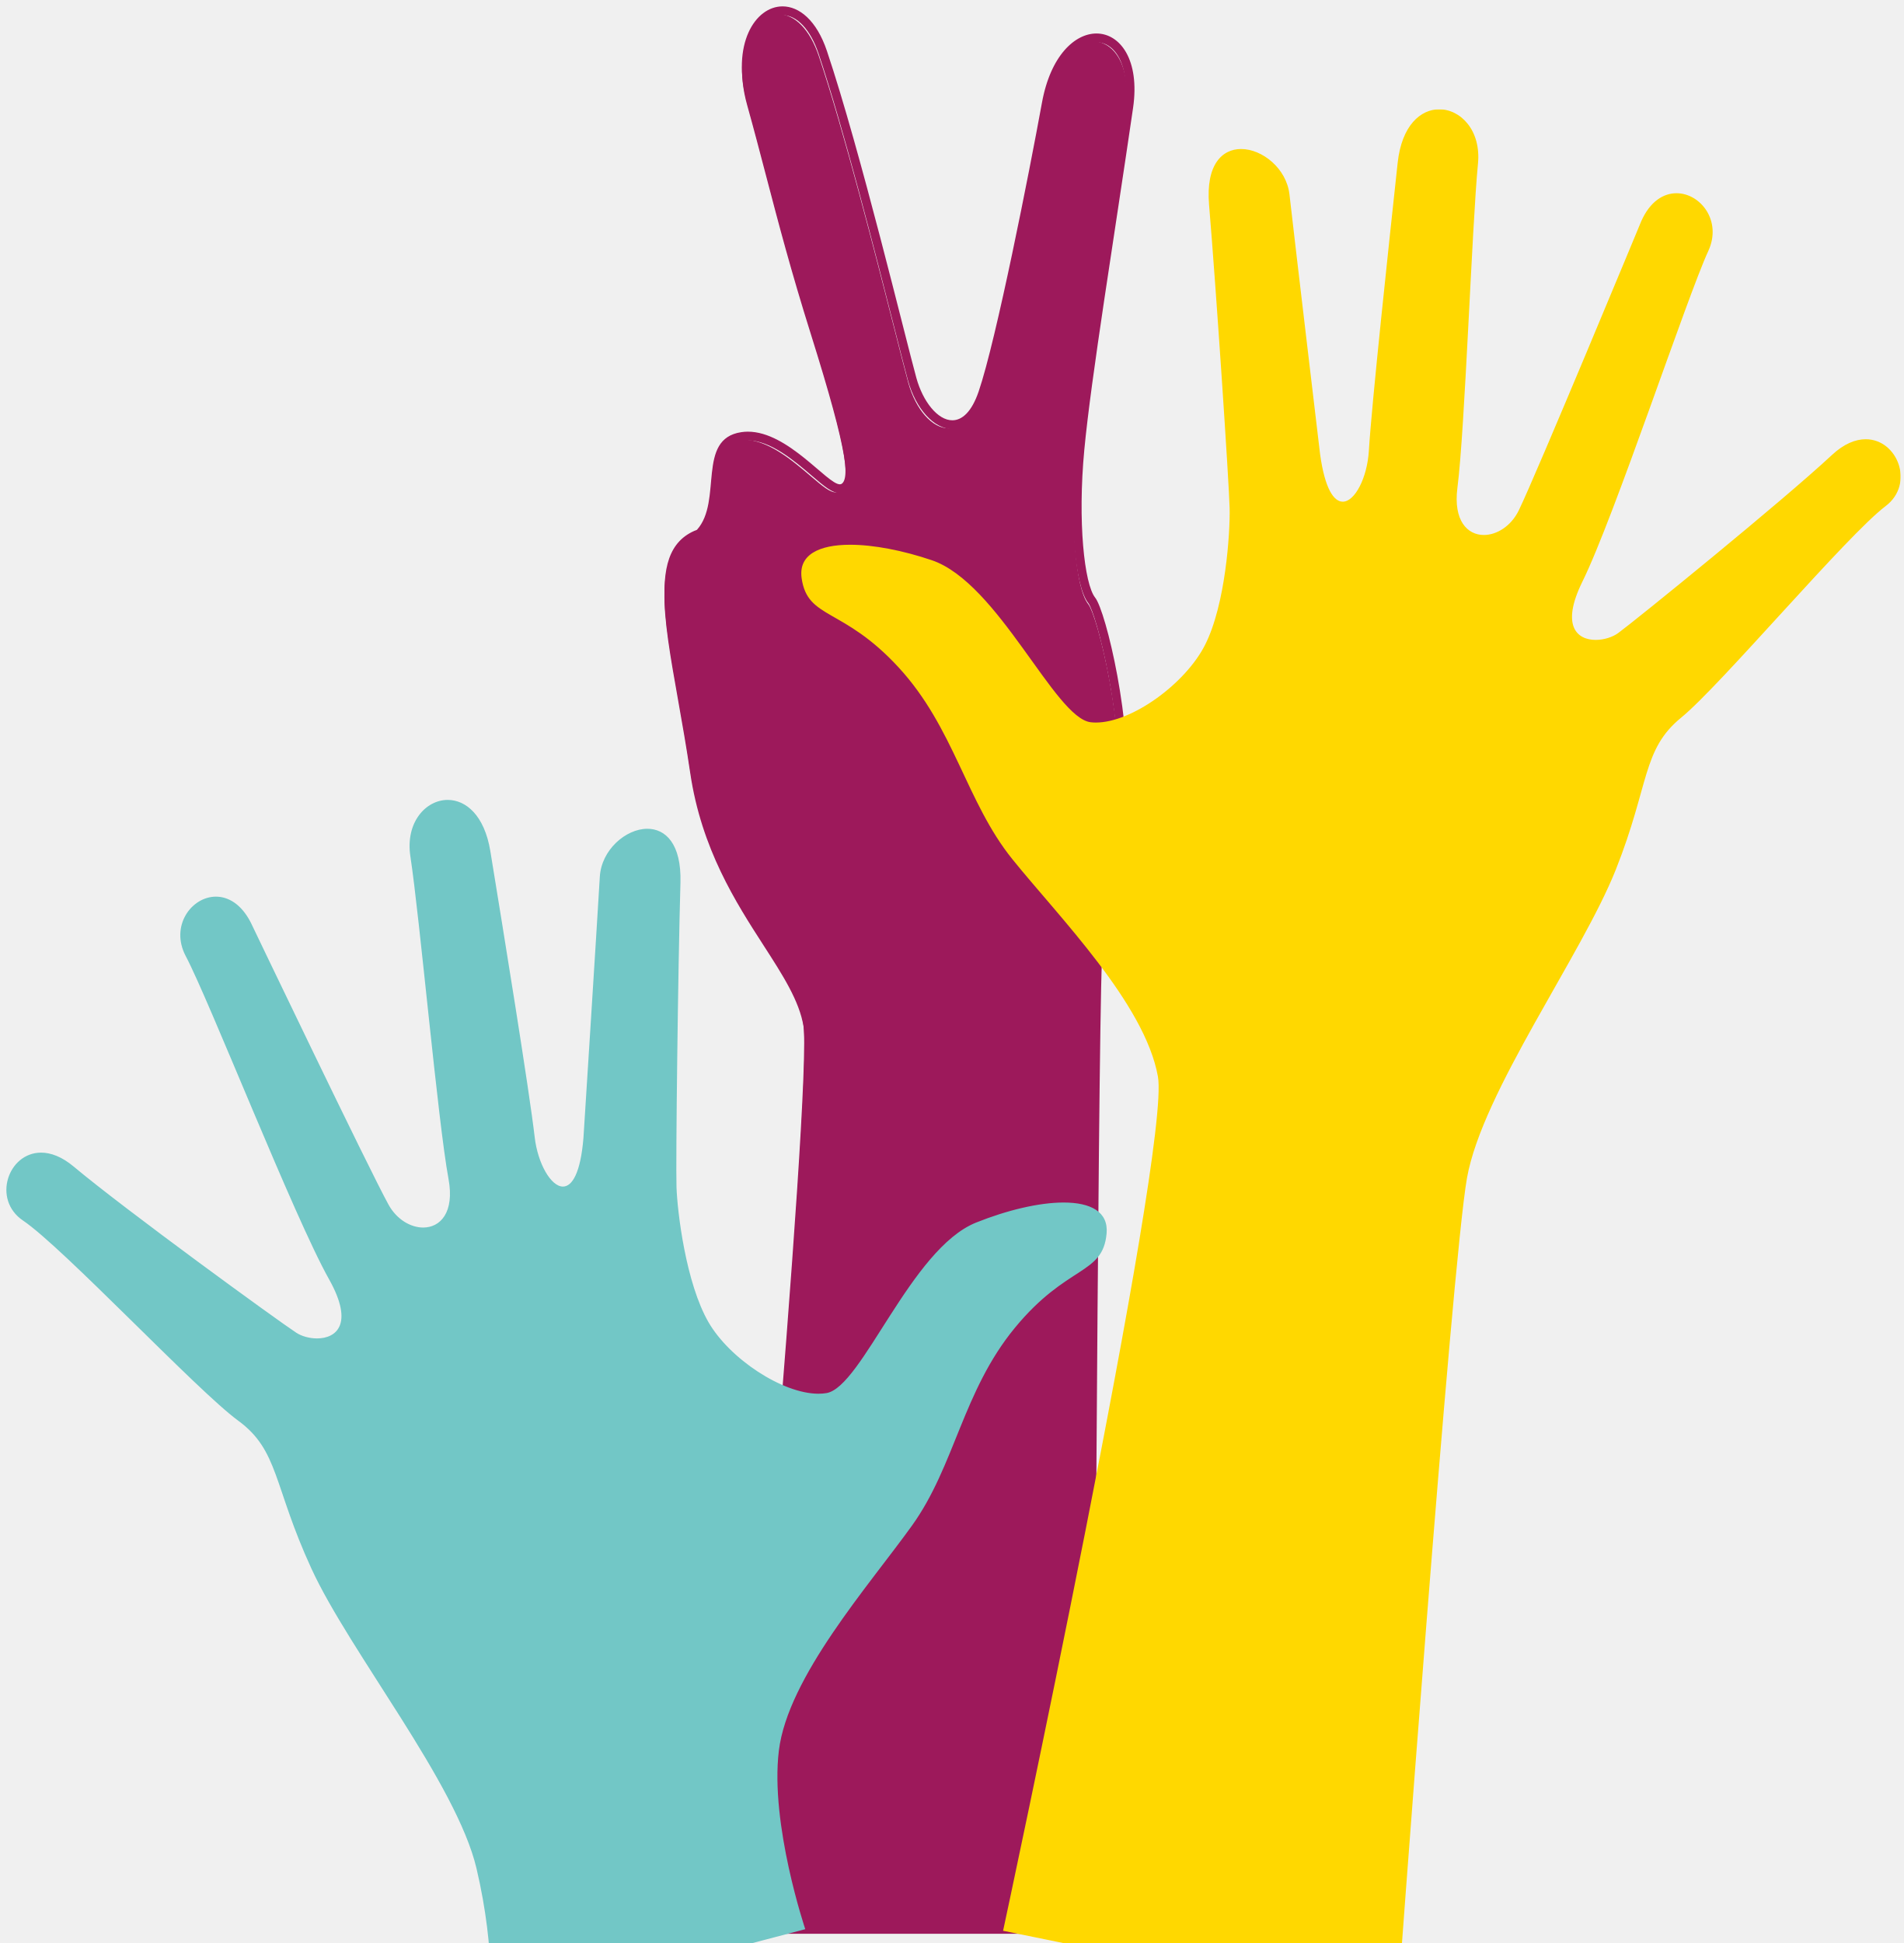
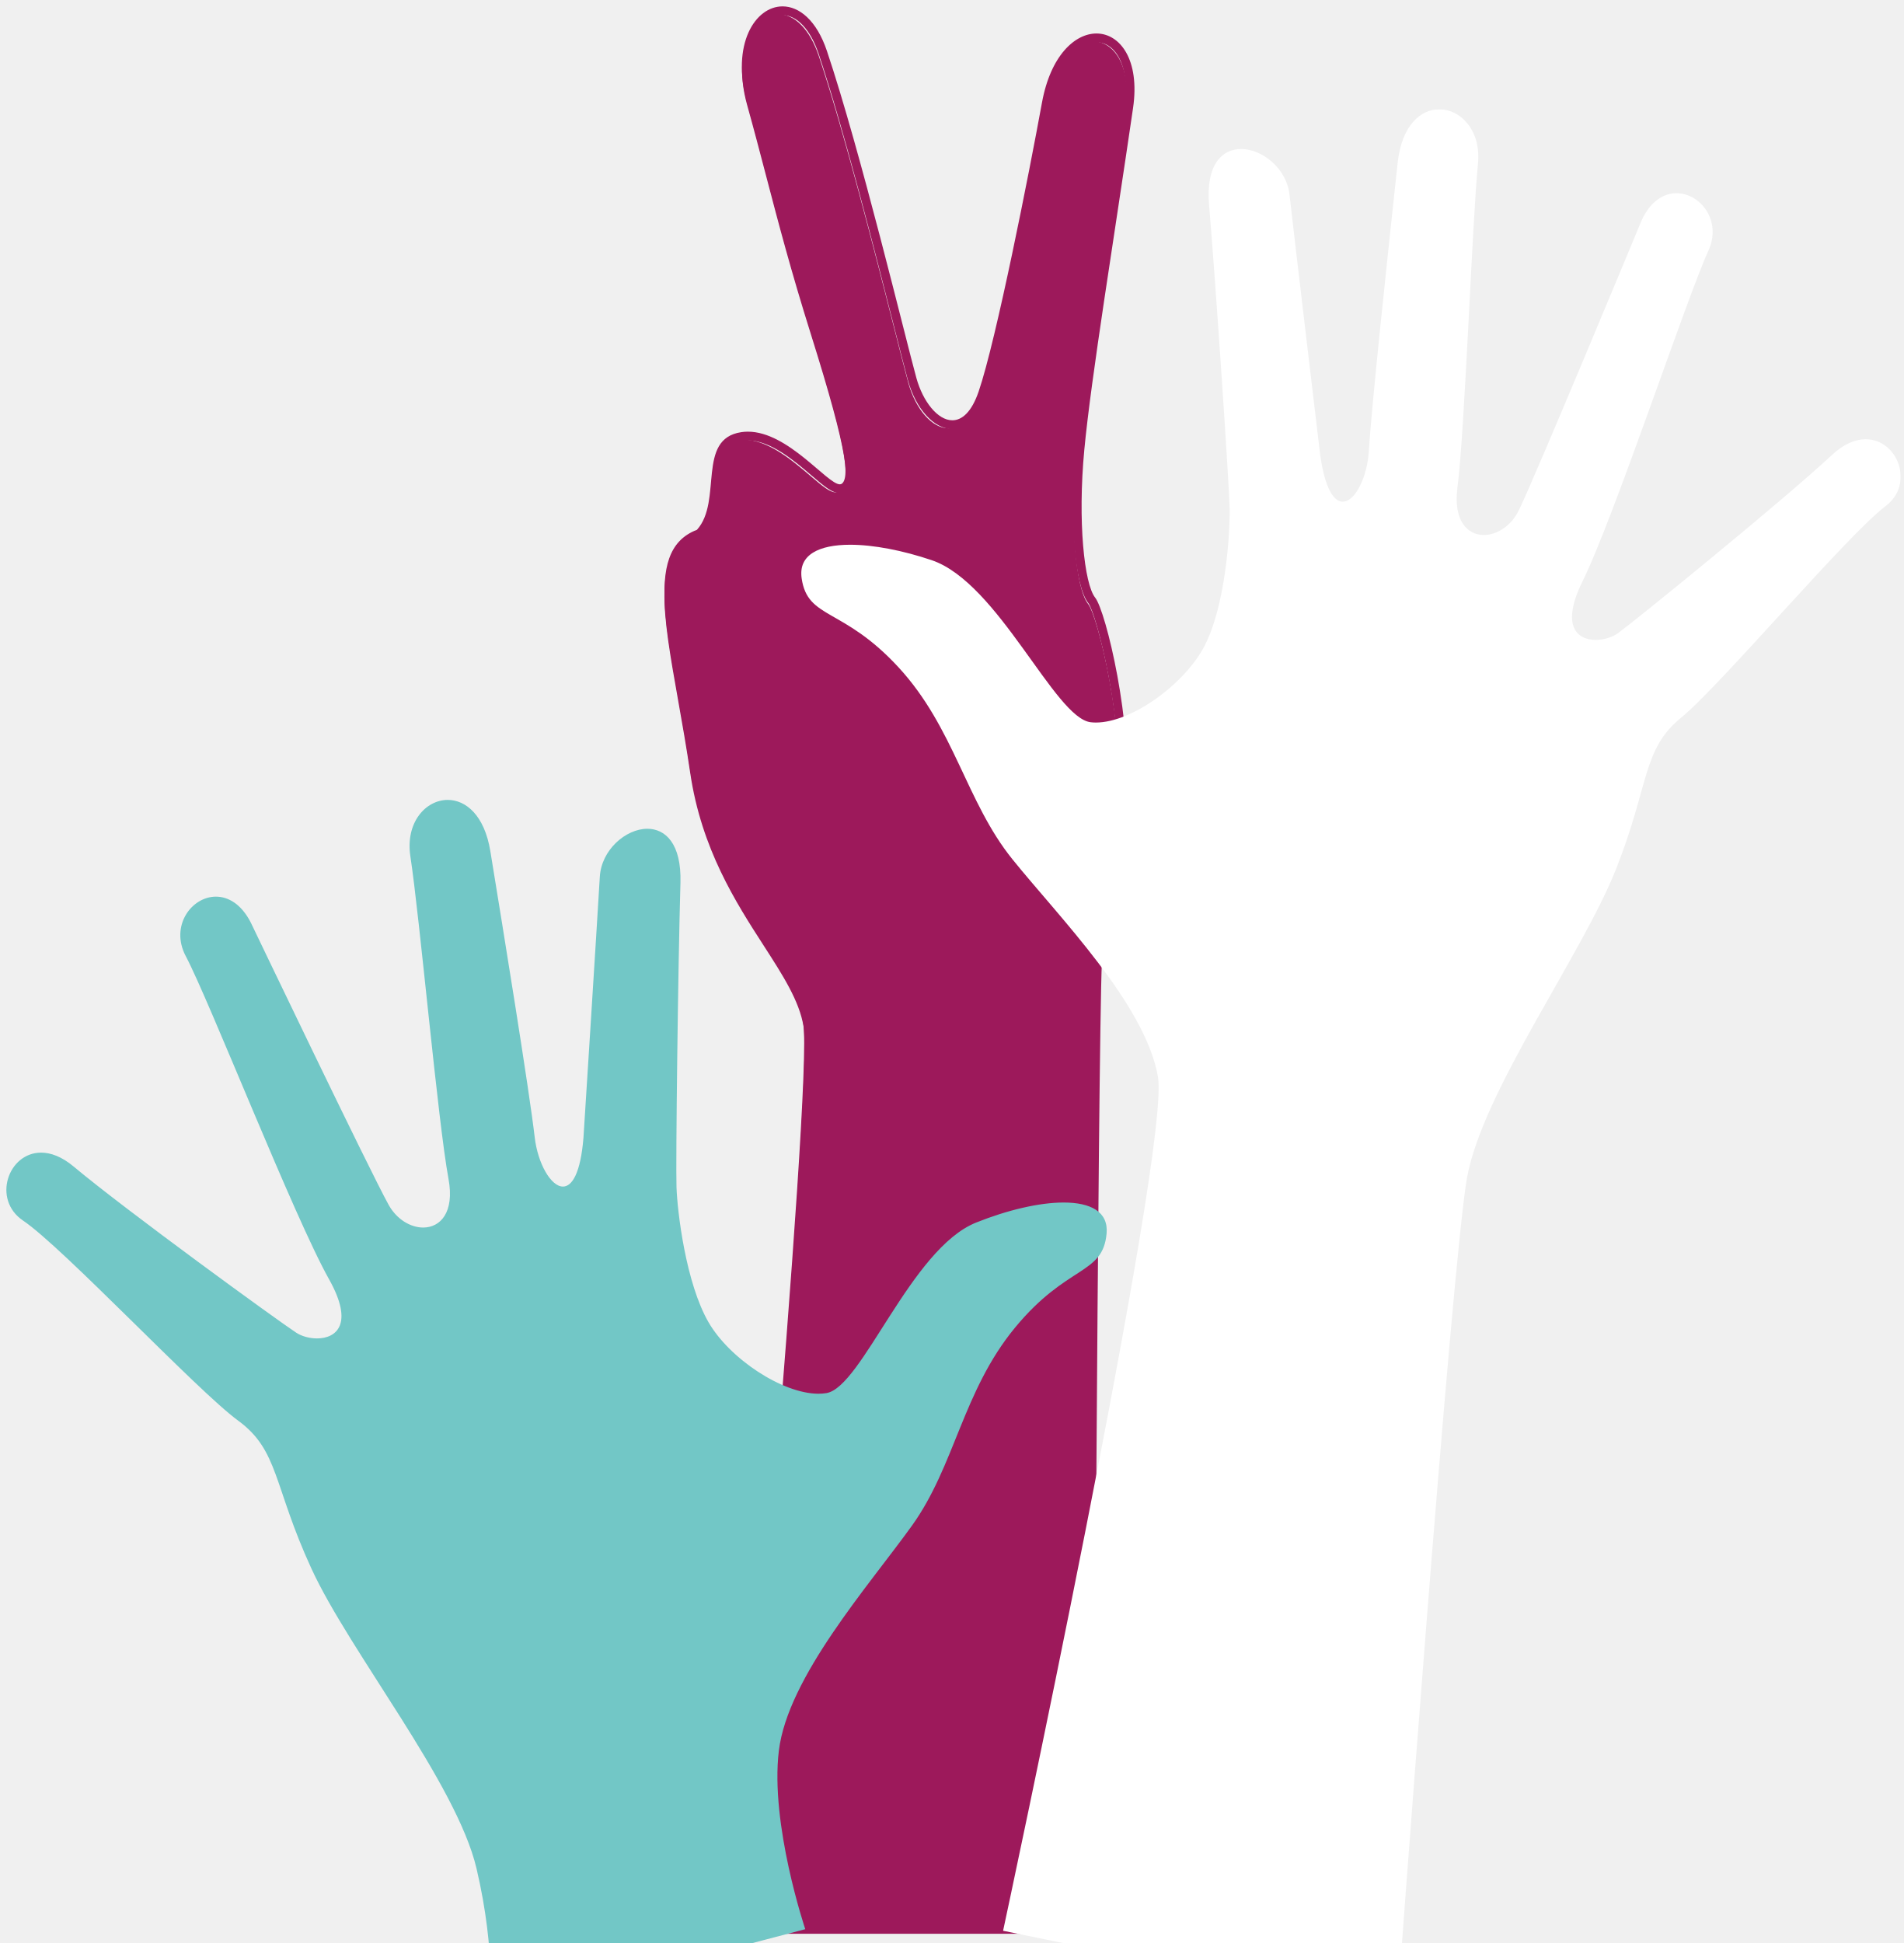
<svg xmlns="http://www.w3.org/2000/svg" xmlns:xlink="http://www.w3.org/1999/xlink" width="243px" height="248px" viewBox="0 0 243 248" version="1.1">
  <defs>
    <polygon id="path-1" points="140.8 0.137 140.8 242.901 0.465 242.901 0.465 0.137" />
  </defs>
  <g id="home" stroke="none" stroke-width="1" fill="none" fill-rule="evenodd">
    <g id="Mobile-Portrait-Copy-2" transform="translate(-38, -7627)">
      <g id="initiative-ergreifen" transform="translate(10, 7598)">
        <g id="Group">
          <g transform="translate(22, 22)">
            <g id="Page-1" transform="translate(0.813688, 0.813688)">
              <g id="hände">
                <g transform="translate(6, 7)">
                  <path d="M93.193,246 C94.072,236.363 103.013,137.731 101.752,130.177 C101.21,126.923 99.104,123.655 96.665,119.872 C93.126,114.384 88.724,107.554 87.292,97.85 C86.803,94.533 86.263,91.488 85.741,88.544 C83.745,77.289 82.425,69.853 87.804,67.803 L87.931,67.756 L88.021,67.656 C89.538,65.968 89.75,63.587 89.955,61.283 C90.257,57.886 90.584,55.782 93.353,55.367 C93.601,55.329 93.858,55.311 94.116,55.311 C97.22,55.311 100.35,57.981 102.637,59.932 C104.254,61.312 105.134,62.033 105.879,62.033 C106.102,62.033 106.309,61.966 106.478,61.836 C107.785,60.833 107.566,57.349 102.688,41.83 C100.155,33.776 98.541,27.611 96.98,21.649 C96.179,18.588 95.423,15.698 94.553,12.583 C93.445,8.613 93.784,4.926 95.459,2.72 C96.301,1.611 97.399,1 98.551,1 C100.654,1 102.579,2.992 103.701,6.33 C106.916,15.893 110.982,31.87 113.413,41.415 C114.18,44.428 114.785,46.808 115.124,48.036 C116.069,51.464 118.183,53.857 120.263,53.857 C121.407,53.857 123.013,53.153 124.16,49.798 C126.552,42.805 130.931,20.2 132.277,12.833 C133.334,7.051 136.263,4.463 138.697,4.463 C139.738,4.463 140.681,4.919 141.427,5.781 C142.805,7.376 143.301,10.061 142.822,13.343 C142.096,18.321 141.315,23.456 140.56,28.424 C138.827,39.826 137.19,50.597 136.584,57.011 C135.773,65.591 136.448,74.24 138.088,76.29 C139.326,77.836 142.807,92.194 141.952,101.777 C141.573,106.018 141.023,108.149 140.491,110.211 C139.788,112.932 139.125,115.502 138.833,122.324 C138.337,133.878 137.837,237.417 137.796,246 L93.193,246 Z" id="Fill-1" fill="#9D195B" />
                  <path d="M99.077,0 C95.583,0 92.47,4.828 94.547,12.286 C97.139,21.586 98.869,29.422 102.672,41.537 C106.476,53.653 107.945,59.926 106.649,60.921 C106.576,60.977 106.49,61.003 106.39,61.003 C104.792,61.003 99.797,54.283 94.65,54.283 C94.369,54.283 94.087,54.304 93.805,54.347 C88.048,55.211 91.459,63.124 88.151,66.809 C80.889,69.579 84.866,80.999 87.287,97.444 C89.707,113.887 100.424,121.976 101.722,129.766 C103.018,137.554 93.117,246 93.117,246 L138.804,246 C138.804,246 139.323,133.963 139.841,121.848 C140.359,109.734 142.089,111.029 142.952,101.337 C143.817,91.642 140.359,77.194 138.978,75.463 C137.595,73.733 136.73,65.769 137.595,56.596 C138.46,47.421 141.424,29.402 143.817,12.979 C144.719,6.798 142.145,3.461 139.146,3.461 C136.395,3.463 133.287,6.276 132.191,12.285 C130.571,21.169 126.357,42.576 124.109,49.153 C123.213,51.778 121.987,52.831 120.747,52.831 C118.881,52.831 116.989,50.439 116.158,47.423 C114.775,42.405 108.996,18.369 104.746,5.708 C103.416,1.744 101.178,0 99.077,0 M99.077,1.119 C100.924,1.119 102.648,2.967 103.688,6.064 C106.889,15.605 110.946,31.561 113.369,41.094 C114.136,44.108 114.741,46.489 115.08,47.721 C116.091,51.389 118.42,53.95 120.747,53.95 C122.073,53.95 123.916,53.18 125.167,49.514 C127.566,42.494 131.946,19.86 133.291,12.486 C134.287,7.026 136.949,4.58 139.148,4.58 C140.02,4.58 140.816,4.969 141.45,5.704 C142.7,7.15 143.16,9.744 142.712,12.816 C141.987,17.788 141.209,22.921 140.455,27.884 C138.724,39.29 137.089,50.064 136.482,56.491 C135.647,65.337 136.359,73.979 138.104,76.162 C139.125,77.438 142.721,91.352 141.84,101.237 C141.466,105.431 140.922,107.539 140.398,109.576 C139.72,112.206 139.019,114.924 138.725,121.8 C138.239,133.15 137.749,233.151 137.691,244.881 L94.341,244.881 C95.483,232.313 104.07,137.062 102.823,129.582 C102.263,126.214 100.133,122.904 97.663,119.071 C94.162,113.631 89.802,106.86 88.393,97.28 C87.904,93.957 87.338,90.773 86.842,87.963 C84.72,75.986 83.832,69.653 88.549,67.854 L88.801,67.757 L88.982,67.555 C90.62,65.731 90.851,63.144 91.053,60.862 C91.372,57.281 91.724,55.79 93.971,55.452 C94.192,55.42 94.421,55.402 94.65,55.402 C97.542,55.402 100.577,57.995 102.792,59.888 C104.422,61.281 105.407,62.122 106.39,62.122 C106.737,62.122 107.063,62.014 107.328,61.809 C108.934,60.577 108.796,57.309 103.739,41.201 C101.216,33.163 99.605,27.009 98.05,21.057 C97.249,17.996 96.494,15.104 95.624,11.986 C94.565,8.185 94.868,4.683 96.435,2.616 C97.169,1.65 98.106,1.119 99.077,1.119" id="Fill-3" fill="#9D195B" />
                  <g id="Group-9" transform="translate(0, 101)" fill="#72C7C6">
                    <path d="M62.322,154.257 C62.473,152.038 62.657,145.476 60.557,136.552 C58.992,129.899 53.475,121.277 48.14,112.936 C44.666,107.504 41.384,102.374 39.452,98.177 C37.675,94.318 36.636,91.249 35.801,88.783 C34.334,84.446 33.365,81.58 29.899,79.048 C27.441,77.249 22.129,72.027 16.991,66.976 C11.18,61.263 5.171,55.354 2.44,53.514 C0.523,52.218 0.313,50.211 0.755,48.765 C1.292,47.004 2.735,45.865 4.43,45.865 C5.632,45.865 6.945,46.435 8.231,47.51 C14.771,52.988 34.252,67.168 36.713,68.77 C37.49,69.276 38.588,69.578 39.649,69.578 C41.135,69.578 42.282,69.013 42.882,67.987 C43.763,66.48 43.358,64.197 41.681,61.205 C39.102,56.607 34.483,45.65 30.409,35.983 C27.343,28.71 24.697,22.429 23.39,19.959 C22.546,18.364 22.55,16.637 23.403,15.22 C24.156,13.968 25.438,13.192 26.751,13.192 C28.302,13.192 29.704,14.254 30.694,16.18 C31.307,17.458 45.876,47.871 48.308,52.246 C49.383,54.179 51.305,55.427 53.203,55.427 C54.361,55.427 55.387,54.957 56.097,54.103 C56.81,53.244 57.545,51.587 56.987,48.566 C56.227,44.438 55.19,34.707 54.189,25.296 C53.402,17.903 52.659,10.919 52.123,7.408 C51.815,5.388 52.244,3.579 53.333,2.309 C54.13,1.378 55.226,0.845 56.338,0.845 C58.222,0.845 60.494,2.443 61.225,6.924 C62.581,15.22 66.179,37.253 66.884,43.388 C67.259,46.663 68.956,50.197 71.045,50.197 C72.242,50.197 73.763,49.029 74.22,43.469 C74.237,43.188 75.947,16.363 76.309,10.129 C76.494,6.975 79.421,4.53 81.818,4.53 C82.705,4.53 83.456,4.842 84.053,5.456 C85.061,6.495 85.556,8.357 85.484,10.842 C85.174,21.576 84.876,46.517 84.981,49.709 C85.099,53.28 86.269,62.264 89.142,67.237 C91.986,72.156 98.909,76.638 103.665,76.638 C104.052,76.638 104.424,76.608 104.775,76.549 C107.057,76.166 109.369,72.532 112.294,67.931 C115.689,62.59 119.539,56.535 123.989,54.752 C127.981,53.151 131.978,52.233 134.955,52.233 C137.029,52.233 138.526,52.673 139.287,53.507 C139.767,54.033 139.961,54.711 139.882,55.583 C139.649,58.161 138.413,58.964 136.167,60.42 C134.182,61.706 131.463,63.47 128.307,67.302 C124.628,71.772 122.657,76.653 120.752,81.372 C119.139,85.37 117.614,89.146 115.143,92.588 C114.086,94.06 112.841,95.691 111.523,97.419 C105.941,104.733 98.992,113.836 98.051,121.567 C97.025,129.993 100.405,141.343 101.261,144.031 L62.322,154.257 Z" id="Fill-5" />
                    <path d="M56.338,0.285 C53.545,0.285 50.907,3.146 51.57,7.493 C52.776,15.406 55.067,41.23 56.438,48.668 C57.228,52.959 55.38,54.867 53.204,54.867 C51.607,54.867 49.835,53.839 48.797,51.974 C46.345,47.565 31.192,15.923 31.192,15.923 C29.984,13.575 28.32,12.632 26.75,12.632 C23.619,12.632 20.869,16.391 22.896,20.221 C25.937,25.968 36.673,53.424 41.193,61.478 C44.421,67.232 42.09,69.019 39.65,69.019 C38.675,69.019 37.681,68.733 37.019,68.301 C34.701,66.792 15.238,52.651 8.589,47.082 C7.083,45.819 5.664,45.305 4.43,45.305 C0.216,45.305 -1.843,51.296 2.128,53.977 C7.265,57.442 24.342,75.674 29.57,79.501 C34.801,83.323 34.041,87.76 38.944,98.411 C43.846,109.062 57.454,125.8 60.013,136.679 C62.573,147.558 61.697,155 61.697,155 L101.977,144.423 C101.977,144.423 97.462,131.033 98.606,121.635 C99.751,112.238 110.104,100.566 115.597,92.913 C121.091,85.261 122.065,75.765 128.738,67.659 C135.411,59.554 139.959,60.958 140.439,55.634 C140.692,52.843 138.398,51.673 134.955,51.673 C131.83,51.673 127.756,52.639 123.781,54.232 C115.43,57.58 109.239,75.234 104.681,75.998 C104.356,76.052 104.017,76.078 103.664,76.078 C99.065,76.078 92.319,71.614 89.627,66.955 C86.728,61.94 85.643,52.839 85.539,49.69 C85.436,46.54 85.728,21.771 86.044,10.859 C86.187,5.875 84.131,3.969 81.818,3.969 C79.066,3.969 75.951,6.668 75.751,10.095 C75.384,16.401 73.662,43.422 73.662,43.422 C73.292,47.938 72.21,49.637 71.044,49.637 C69.506,49.637 67.822,46.675 67.437,43.325 C66.762,37.438 63.451,17.079 61.778,6.834 C61.023,2.215 58.63,0.285 56.338,0.285 M56.338,1.405 C57.992,1.405 60,2.878 60.674,7.015 C62.799,20.025 65.696,37.957 66.327,43.453 C66.739,47.043 68.616,50.757 71.044,50.757 C73.126,50.757 74.382,48.32 74.779,43.494 C74.795,43.223 76.504,16.398 76.868,10.161 C77.035,7.305 79.666,5.089 81.818,5.089 C82.547,5.089 83.165,5.343 83.652,5.846 C84.28,6.493 85.011,7.883 84.926,10.826 C84.616,21.572 84.318,46.534 84.423,49.726 C84.541,53.345 85.733,62.454 88.659,67.517 C91.588,72.584 98.741,77.198 103.664,77.198 C104.082,77.198 104.486,77.166 104.866,77.101 C107.394,76.678 109.765,72.95 112.765,68.231 C115.951,63.222 119.914,56.989 124.196,55.271 C128.125,53.697 132.046,52.793 134.957,52.793 C136.84,52.793 138.232,53.181 138.875,53.884 C139.242,54.288 139.39,54.826 139.326,55.532 C139.118,57.84 138.098,58.501 135.863,59.95 C133.847,61.257 131.087,63.045 127.875,66.947 C124.142,71.482 122.155,76.402 120.233,81.161 C118.633,85.128 117.12,88.874 114.689,92.26 C113.636,93.726 112.395,95.355 111.078,97.078 C105.455,104.446 98.457,113.617 97.496,121.499 C96.518,129.536 99.482,140.157 100.553,143.64 L62.922,153.52 C63.047,150.732 63.01,144.538 61.102,136.423 C59.515,129.678 53.972,121.015 48.612,112.635 C45.148,107.219 41.875,102.104 39.96,97.943 C38.194,94.11 37.162,91.056 36.332,88.603 C34.83,84.166 33.838,81.233 30.23,78.596 C27.803,76.821 22.506,71.612 17.382,66.576 C11.554,60.845 5.527,54.92 2.753,53.048 C1.09,51.925 0.906,50.184 1.289,48.93 C1.641,47.773 2.676,46.425 4.43,46.425 C5.499,46.425 6.689,46.949 7.873,47.941 C14.424,53.429 33.943,67.633 36.409,69.241 C37.271,69.802 38.485,70.139 39.65,70.139 C41.316,70.139 42.67,69.457 43.364,68.27 C44.353,66.577 43.951,64.109 42.167,60.93 C39.604,56.362 34.994,45.422 30.925,35.77 C27.854,28.482 25.201,22.188 23.883,19.697 C23.134,18.281 23.134,16.754 23.883,15.508 C24.534,14.426 25.632,13.752 26.75,13.752 C28.079,13.752 29.3,14.701 30.19,16.422 C30.905,17.917 45.389,48.145 47.82,52.519 C48.991,54.626 51.104,55.987 53.204,55.987 C54.529,55.987 55.71,55.445 56.526,54.462 C57.316,53.511 58.133,51.7 57.538,48.465 C56.78,44.36 55.746,34.643 54.746,25.247 C53.957,17.843 53.213,10.849 52.675,7.324 C52.393,5.468 52.776,3.818 53.757,2.675 C54.449,1.868 55.388,1.405 56.338,1.405" id="Fill-7" />
                  </g>
                  <g id="Group-15" transform="translate(101, 13)">
-                     <path d="M26.895,232.19 C28.784,223.376 48.156,132.568 46.544,123.508 C45.179,115.84 37.727,107.13 31.739,100.132 C30.327,98.481 28.991,96.921 27.852,95.507 C25.191,92.207 23.458,88.519 21.626,84.616 C19.461,80.009 17.222,75.244 13.295,70.984 C9.926,67.327 7.109,65.717 5.051,64.541 C2.723,63.209 1.441,62.475 1.066,59.914 C0.937,59.023 1.109,58.318 1.592,57.76 C2.431,56.79 4.199,56.277 6.704,56.277 C9.6,56.277 13.231,56.965 16.931,58.216 C21.483,59.755 25.667,65.588 29.357,70.736 C32.538,75.171 35.051,78.673 37.357,78.931 C37.587,78.957 37.827,78.968 38.072,78.968 C42.821,78.968 49.831,74.016 52.495,68.777 C55.102,63.656 55.783,54.622 55.706,51.051 C55.637,47.861 53.976,22.978 53.079,12.275 C52.867,9.744 53.281,7.835 54.279,6.751 C54.872,6.108 55.678,5.766 56.61,5.766 C58.981,5.766 61.871,7.94 62.224,11.061 C62.93,17.266 66.103,43.953 66.135,44.223 C66.735,48.578 67.895,50.78 69.586,50.78 C71.661,50.779 73.273,47.147 73.477,43.753 C73.852,37.525 76.334,14.578 77.149,7.039 C77.654,2.363 79.937,0.698 81.904,0.698 C82.992,0.698 84.08,1.207 84.887,2.095 C85.982,3.302 86.48,5.052 86.288,7.024 C85.943,10.56 85.581,17.575 85.196,25.001 C84.707,34.45 84.2,44.219 83.665,48.381 C83.282,51.357 84.066,52.962 84.789,53.783 C85.497,54.588 86.493,55.031 87.596,55.031 C89.585,55.031 91.531,53.677 92.554,51.582 C94.75,47.081 107.674,15.921 108.223,14.598 C109.143,12.546 110.553,11.409 112.187,11.409 C113.479,11.409 114.761,12.155 115.531,13.357 C116.397,14.708 116.471,16.396 115.736,17.985 C114.562,20.522 112.256,26.938 109.584,34.37 C106.033,44.242 102.01,55.433 99.679,60.164 C98.186,63.193 97.891,65.47 98.801,66.933 C99.399,67.892 100.489,68.421 101.872,68.421 C103.017,68.421 104.24,68.048 105.064,67.447 C107.439,65.712 126.167,50.491 132.414,44.664 C133.716,43.451 135.074,42.809 136.34,42.809 C137.993,42.809 139.433,43.914 140.008,45.625 C140.475,47.015 140.335,48.984 138.539,50.34 C135.906,52.33 130.214,58.555 124.709,64.575 C119.842,69.898 114.809,75.404 112.445,77.335 C109.115,80.054 108.3,82.966 107.067,87.376 C106.367,89.884 105.496,93.005 103.928,96.955 C102.223,101.25 99.217,106.552 96.035,112.167 C91.15,120.784 86.099,129.693 84.896,136.42 C83.028,146.851 76.598,233.876 75.985,242.223 L26.895,232.19 Z" id="Fill-10" fill="#FFD800" />
+                     <path d="M26.895,232.19 C28.784,223.376 48.156,132.568 46.544,123.508 C45.179,115.84 37.727,107.13 31.739,100.132 C30.327,98.481 28.991,96.921 27.852,95.507 C25.191,92.207 23.458,88.519 21.626,84.616 C19.461,80.009 17.222,75.244 13.295,70.984 C9.926,67.327 7.109,65.717 5.051,64.541 C2.723,63.209 1.441,62.475 1.066,59.914 C0.937,59.023 1.109,58.318 1.592,57.76 C2.431,56.79 4.199,56.277 6.704,56.277 C9.6,56.277 13.231,56.965 16.931,58.216 C21.483,59.755 25.667,65.588 29.357,70.736 C32.538,75.171 35.051,78.673 37.357,78.931 C37.587,78.957 37.827,78.968 38.072,78.968 C42.821,78.968 49.831,74.016 52.495,68.777 C55.102,63.656 55.783,54.622 55.706,51.051 C55.637,47.861 53.976,22.978 53.079,12.275 C52.867,9.744 53.281,7.835 54.279,6.751 C54.872,6.108 55.678,5.766 56.61,5.766 C58.981,5.766 61.871,7.94 62.224,11.061 C62.93,17.266 66.103,43.953 66.135,44.223 C66.735,48.578 67.895,50.78 69.586,50.78 C71.661,50.779 73.273,47.147 73.477,43.753 C73.852,37.525 76.334,14.578 77.149,7.039 C77.654,2.363 79.937,0.698 81.904,0.698 C82.992,0.698 84.08,1.207 84.887,2.095 C85.982,3.302 86.48,5.052 86.288,7.024 C85.943,10.56 85.581,17.575 85.196,25.001 C84.707,34.45 84.2,44.219 83.665,48.381 C83.282,51.357 84.066,52.962 84.789,53.783 C85.497,54.588 86.493,55.031 87.596,55.031 C89.585,55.031 91.531,53.677 92.554,51.582 C94.75,47.081 107.674,15.921 108.223,14.598 C109.143,12.546 110.553,11.409 112.187,11.409 C113.479,11.409 114.761,12.155 115.531,13.357 C116.397,14.708 116.471,16.396 115.736,17.985 C114.562,20.522 112.256,26.938 109.584,34.37 C106.033,44.242 102.01,55.433 99.679,60.164 C98.186,63.193 97.891,65.47 98.801,66.933 C99.399,67.892 100.489,68.421 101.872,68.421 C103.017,68.421 104.24,68.048 105.064,67.447 C107.439,65.712 126.167,50.491 132.414,44.664 C133.716,43.451 135.074,42.809 136.34,42.809 C137.993,42.809 139.433,43.914 140.008,45.625 C140.475,47.015 140.335,48.984 138.539,50.34 C135.906,52.33 130.214,58.555 124.709,64.575 C119.842,69.898 114.809,75.404 112.445,77.335 C109.115,80.054 108.3,82.966 107.067,87.376 C106.367,89.884 105.496,93.005 103.928,96.955 C102.223,101.25 99.217,106.552 96.035,112.167 C91.15,120.784 86.099,129.693 84.896,136.42 C83.028,146.851 76.598,233.876 75.985,242.223 L26.895,232.19 Z" id="Fill-10" fill="#FFFFFF" />
                    <g id="Group-14">
                      <mask id="mask-2" fill="white">
                        <use xlink:href="#path-1" />
                      </mask>
                      <g id="Clip-13" />
-                       <path d="M81.904,0.137 C79.537,0.137 77.111,2.173 76.592,6.979 C75.476,17.298 73.273,37.804 72.918,43.72 C72.713,47.131 71.148,50.22 69.586,50.22 C68.442,50.22 67.298,48.562 66.692,44.156 C66.692,44.156 63.493,17.274 62.782,10.998 C62.405,7.685 59.312,5.207 56.61,5.206 C54.193,5.206 52.089,7.188 52.52,12.322 C53.432,23.199 55.076,47.913 55.145,51.062 C55.212,54.213 54.624,63.358 51.996,68.524 C49.489,73.451 42.689,78.41 38.072,78.41 C37.849,78.41 37.632,78.398 37.42,78.373 C32.816,77.859 25.654,60.574 17.112,57.686 C13.432,56.443 9.701,55.717 6.704,55.717 C2.745,55.717 0.074,56.984 0.513,59.996 C1.283,65.286 5.761,63.634 12.883,71.363 C20.005,79.091 21.499,88.519 27.416,95.858 C33.333,103.199 44.335,114.285 45.993,123.604 C47.652,132.925 26.228,232.624 26.228,232.624 L76.496,242.901 C76.496,242.901 83.479,147.518 85.446,136.518 C87.415,125.515 100.123,108.062 104.449,97.16 C108.775,86.259 107.772,81.871 112.8,77.768 C117.825,73.663 133.923,54.527 138.877,50.786 C142.633,47.948 140.406,42.249 136.34,42.249 C135.046,42.249 133.565,42.826 132.031,44.257 C125.68,50.179 106.969,65.36 104.732,66.995 C104.035,67.504 102.933,67.862 101.872,67.862 C99.524,67.862 97.37,66.117 100.182,60.411 C104.265,52.123 113.514,24.124 116.246,18.219 C118.022,14.376 115.24,10.849 112.187,10.849 C110.55,10.849 108.836,11.862 107.705,14.382 C107.705,14.382 94.265,46.8 92.051,51.336 C91.074,53.336 89.25,54.471 87.596,54.471 C85.501,54.471 83.681,52.647 84.22,48.453 C85.187,40.953 86.069,15.046 86.845,7.078 C87.261,2.82 84.621,0.137 81.904,0.137 M81.904,1.257 C82.834,1.257 83.771,1.7 84.472,2.472 C85.459,3.559 85.907,5.157 85.729,6.969 C85.384,10.519 85.021,17.543 84.636,24.977 C84.148,34.413 83.642,44.17 83.109,48.31 C82.7,51.492 83.568,53.244 84.368,54.152 C85.185,55.08 86.331,55.591 87.596,55.591 C89.799,55.591 91.942,54.113 93.058,51.827 C95.254,47.327 108.103,16.353 108.736,14.826 C109.566,12.983 110.792,11.969 112.186,11.969 C113.29,11.969 114.391,12.616 115.059,13.658 C115.818,14.847 115.881,16.338 115.228,17.75 C114.043,20.31 111.732,26.738 109.056,34.18 C105.511,44.04 101.492,55.215 99.176,59.917 C97.591,63.132 97.305,65.591 98.326,67.228 C99.03,68.36 100.289,68.98 101.872,68.98 C103.129,68.98 104.478,68.566 105.394,67.898 C107.774,66.159 126.538,50.911 132.797,45.074 C133.994,43.958 135.219,43.368 136.34,43.368 C138.051,43.368 139.099,44.68 139.477,45.803 C140.002,47.365 139.525,48.893 138.202,49.893 C135.526,51.914 129.816,58.158 124.295,64.197 C119.441,69.507 114.421,74.996 112.09,76.901 C108.622,79.731 107.789,82.713 106.528,87.226 C105.831,89.721 104.963,92.825 103.407,96.748 C101.717,101.007 98.721,106.292 95.548,111.889 C90.639,120.547 85.563,129.5 84.343,136.321 C82.488,146.693 76.342,229.725 75.472,241.548 L27.561,231.754 C30.021,220.256 48.697,132.41 47.096,123.409 C45.705,115.592 38.197,106.818 32.166,99.769 C30.755,98.12 29.423,96.562 28.289,95.157 C25.671,91.909 23.951,88.251 22.132,84.378 C19.949,79.733 17.692,74.929 13.708,70.604 C10.279,66.885 7.419,65.25 5.33,64.054 C3.013,62.731 1.956,62.125 1.622,59.835 C1.517,59.112 1.645,58.554 2.016,58.126 C2.735,57.295 4.4,56.837 6.704,56.837 C9.54,56.837 13.108,57.515 16.752,58.746 C21.132,60.227 25.441,66.235 28.902,71.062 C32.163,75.608 34.74,79.201 37.295,79.487 C37.545,79.515 37.806,79.529 38.072,79.529 C42.997,79.529 50.25,74.426 52.995,69.031 C55.648,63.815 56.345,54.656 56.264,51.039 C56.197,47.847 54.535,22.941 53.638,12.228 C53.386,9.233 54.072,7.803 54.691,7.13 C55.183,6.596 55.829,6.326 56.61,6.326 C58.74,6.327 61.355,8.378 61.667,11.125 C62.372,17.331 65.546,44.02 65.581,44.309 C66.223,48.974 67.571,51.34 69.586,51.34 C72.088,51.34 73.814,47.499 74.036,43.787 C74.409,37.592 76.891,14.64 77.706,7.099 C78.171,2.792 80.18,1.257 81.904,1.257" id="Fill-12" fill="#FFD800" mask="url(#mask-2)" />
+                       <path d="M81.904,0.137 C79.537,0.137 77.111,2.173 76.592,6.979 C75.476,17.298 73.273,37.804 72.918,43.72 C72.713,47.131 71.148,50.22 69.586,50.22 C68.442,50.22 67.298,48.562 66.692,44.156 C66.692,44.156 63.493,17.274 62.782,10.998 C62.405,7.685 59.312,5.207 56.61,5.206 C54.193,5.206 52.089,7.188 52.52,12.322 C53.432,23.199 55.076,47.913 55.145,51.062 C55.212,54.213 54.624,63.358 51.996,68.524 C49.489,73.451 42.689,78.41 38.072,78.41 C37.849,78.41 37.632,78.398 37.42,78.373 C32.816,77.859 25.654,60.574 17.112,57.686 C13.432,56.443 9.701,55.717 6.704,55.717 C2.745,55.717 0.074,56.984 0.513,59.996 C1.283,65.286 5.761,63.634 12.883,71.363 C20.005,79.091 21.499,88.519 27.416,95.858 C33.333,103.199 44.335,114.285 45.993,123.604 C47.652,132.925 26.228,232.624 26.228,232.624 L76.496,242.901 C76.496,242.901 83.479,147.518 85.446,136.518 C87.415,125.515 100.123,108.062 104.449,97.16 C108.775,86.259 107.772,81.871 112.8,77.768 C117.825,73.663 133.923,54.527 138.877,50.786 C142.633,47.948 140.406,42.249 136.34,42.249 C135.046,42.249 133.565,42.826 132.031,44.257 C125.68,50.179 106.969,65.36 104.732,66.995 C104.035,67.504 102.933,67.862 101.872,67.862 C99.524,67.862 97.37,66.117 100.182,60.411 C104.265,52.123 113.514,24.124 116.246,18.219 C118.022,14.376 115.24,10.849 112.187,10.849 C110.55,10.849 108.836,11.862 107.705,14.382 C107.705,14.382 94.265,46.8 92.051,51.336 C91.074,53.336 89.25,54.471 87.596,54.471 C85.501,54.471 83.681,52.647 84.22,48.453 C85.187,40.953 86.069,15.046 86.845,7.078 C87.261,2.82 84.621,0.137 81.904,0.137 M81.904,1.257 C82.834,1.257 83.771,1.7 84.472,2.472 C85.459,3.559 85.907,5.157 85.729,6.969 C85.384,10.519 85.021,17.543 84.636,24.977 C84.148,34.413 83.642,44.17 83.109,48.31 C82.7,51.492 83.568,53.244 84.368,54.152 C85.185,55.08 86.331,55.591 87.596,55.591 C89.799,55.591 91.942,54.113 93.058,51.827 C95.254,47.327 108.103,16.353 108.736,14.826 C109.566,12.983 110.792,11.969 112.186,11.969 C113.29,11.969 114.391,12.616 115.059,13.658 C115.818,14.847 115.881,16.338 115.228,17.75 C114.043,20.31 111.732,26.738 109.056,34.18 C105.511,44.04 101.492,55.215 99.176,59.917 C97.591,63.132 97.305,65.591 98.326,67.228 C99.03,68.36 100.289,68.98 101.872,68.98 C103.129,68.98 104.478,68.566 105.394,67.898 C107.774,66.159 126.538,50.911 132.797,45.074 C133.994,43.958 135.219,43.368 136.34,43.368 C138.051,43.368 139.099,44.68 139.477,45.803 C140.002,47.365 139.525,48.893 138.202,49.893 C135.526,51.914 129.816,58.158 124.295,64.197 C119.441,69.507 114.421,74.996 112.09,76.901 C108.622,79.731 107.789,82.713 106.528,87.226 C105.831,89.721 104.963,92.825 103.407,96.748 C101.717,101.007 98.721,106.292 95.548,111.889 C90.639,120.547 85.563,129.5 84.343,136.321 C82.488,146.693 76.342,229.725 75.472,241.548 L27.561,231.754 C30.021,220.256 48.697,132.41 47.096,123.409 C45.705,115.592 38.197,106.818 32.166,99.769 C30.755,98.12 29.423,96.562 28.289,95.157 C25.671,91.909 23.951,88.251 22.132,84.378 C19.949,79.733 17.692,74.929 13.708,70.604 C10.279,66.885 7.419,65.25 5.33,64.054 C3.013,62.731 1.956,62.125 1.622,59.835 C1.517,59.112 1.645,58.554 2.016,58.126 C2.735,57.295 4.4,56.837 6.704,56.837 C9.54,56.837 13.108,57.515 16.752,58.746 C21.132,60.227 25.441,66.235 28.902,71.062 C32.163,75.608 34.74,79.201 37.295,79.487 C37.545,79.515 37.806,79.529 38.072,79.529 C42.997,79.529 50.25,74.426 52.995,69.031 C55.648,63.815 56.345,54.656 56.264,51.039 C56.197,47.847 54.535,22.941 53.638,12.228 C53.386,9.233 54.072,7.803 54.691,7.13 C55.183,6.596 55.829,6.326 56.61,6.326 C58.74,6.327 61.355,8.378 61.667,11.125 C62.372,17.331 65.546,44.02 65.581,44.309 C66.223,48.974 67.571,51.34 69.586,51.34 C72.088,51.34 73.814,47.499 74.036,43.787 C74.409,37.592 76.891,14.64 77.706,7.099 C78.171,2.792 80.18,1.257 81.904,1.257" id="Fill-12" fill="#FFFFFF" mask="url(#mask-2)" />
                    </g>
                  </g>
                </g>
              </g>
            </g>
          </g>
        </g>
      </g>
    </g>
  </g>
</svg>
